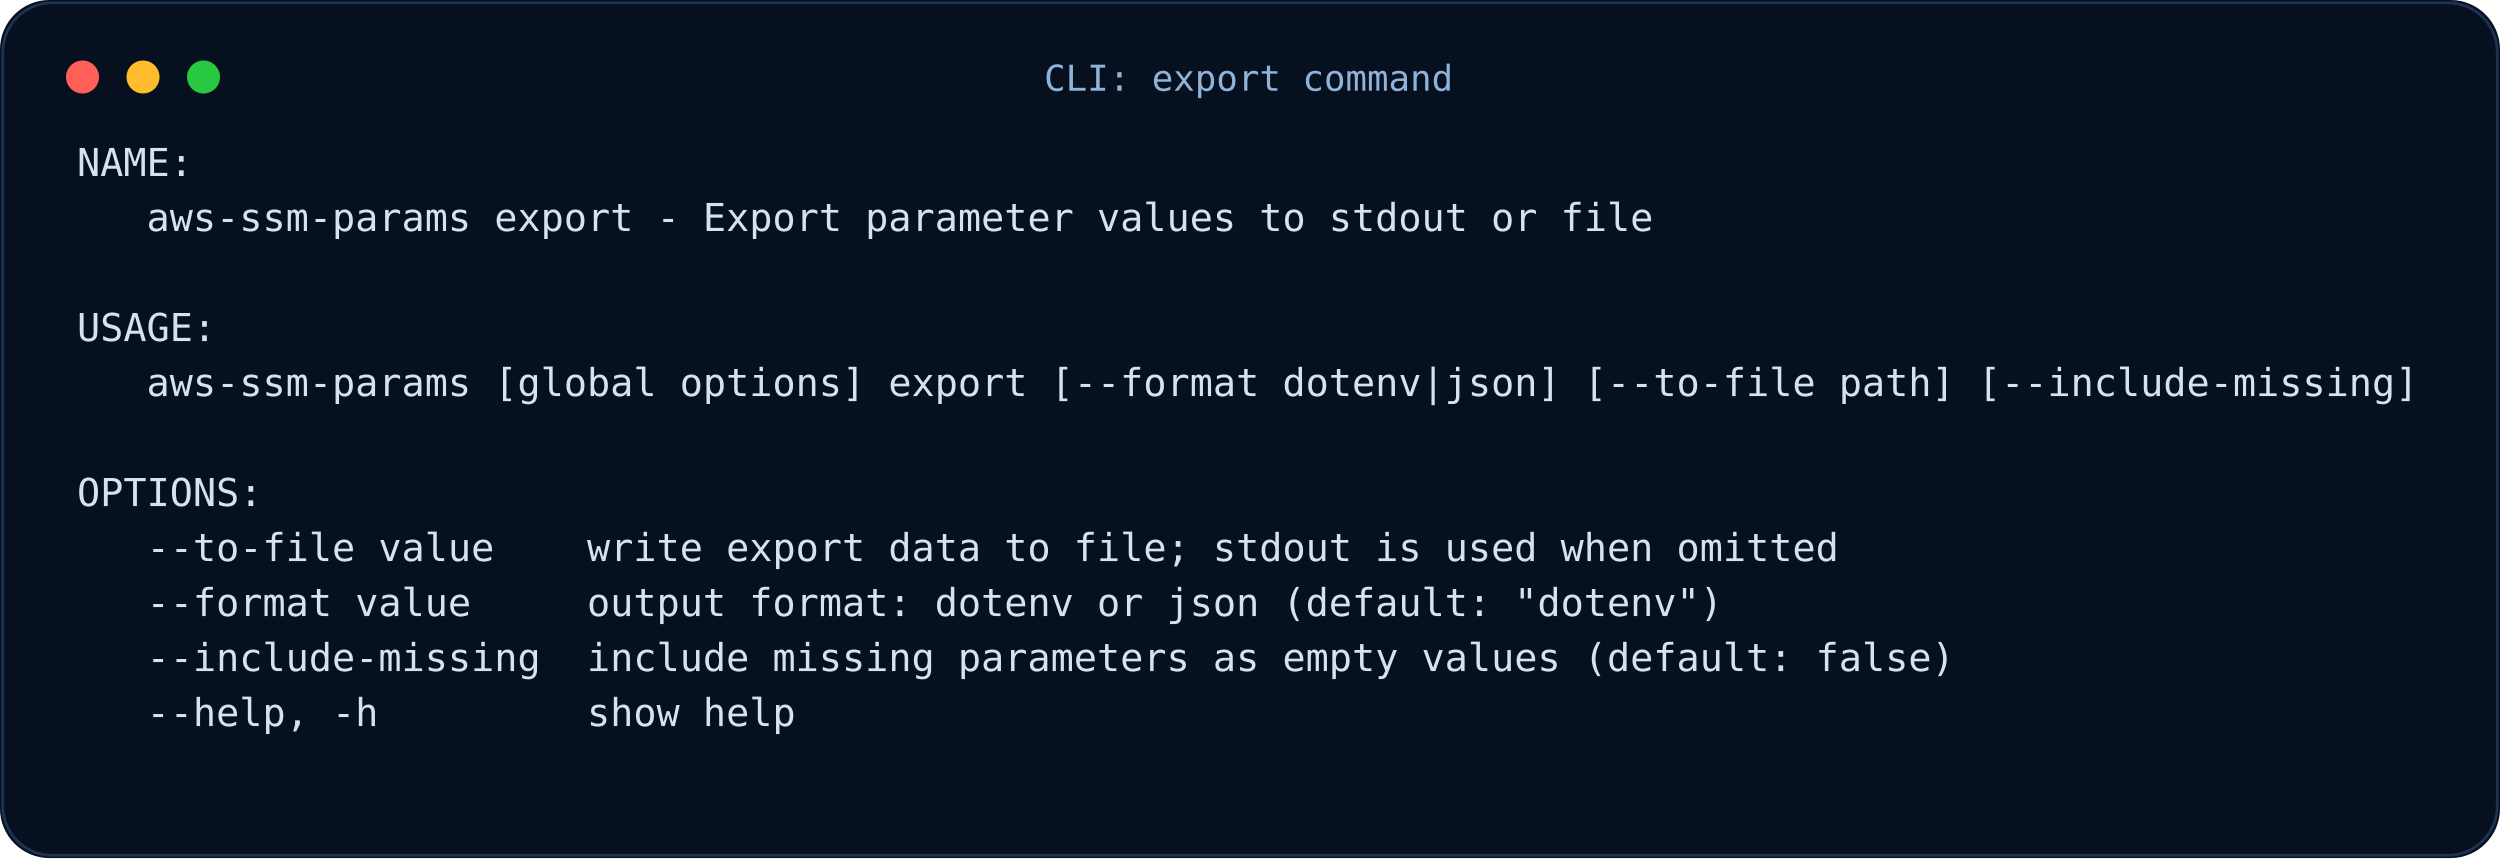
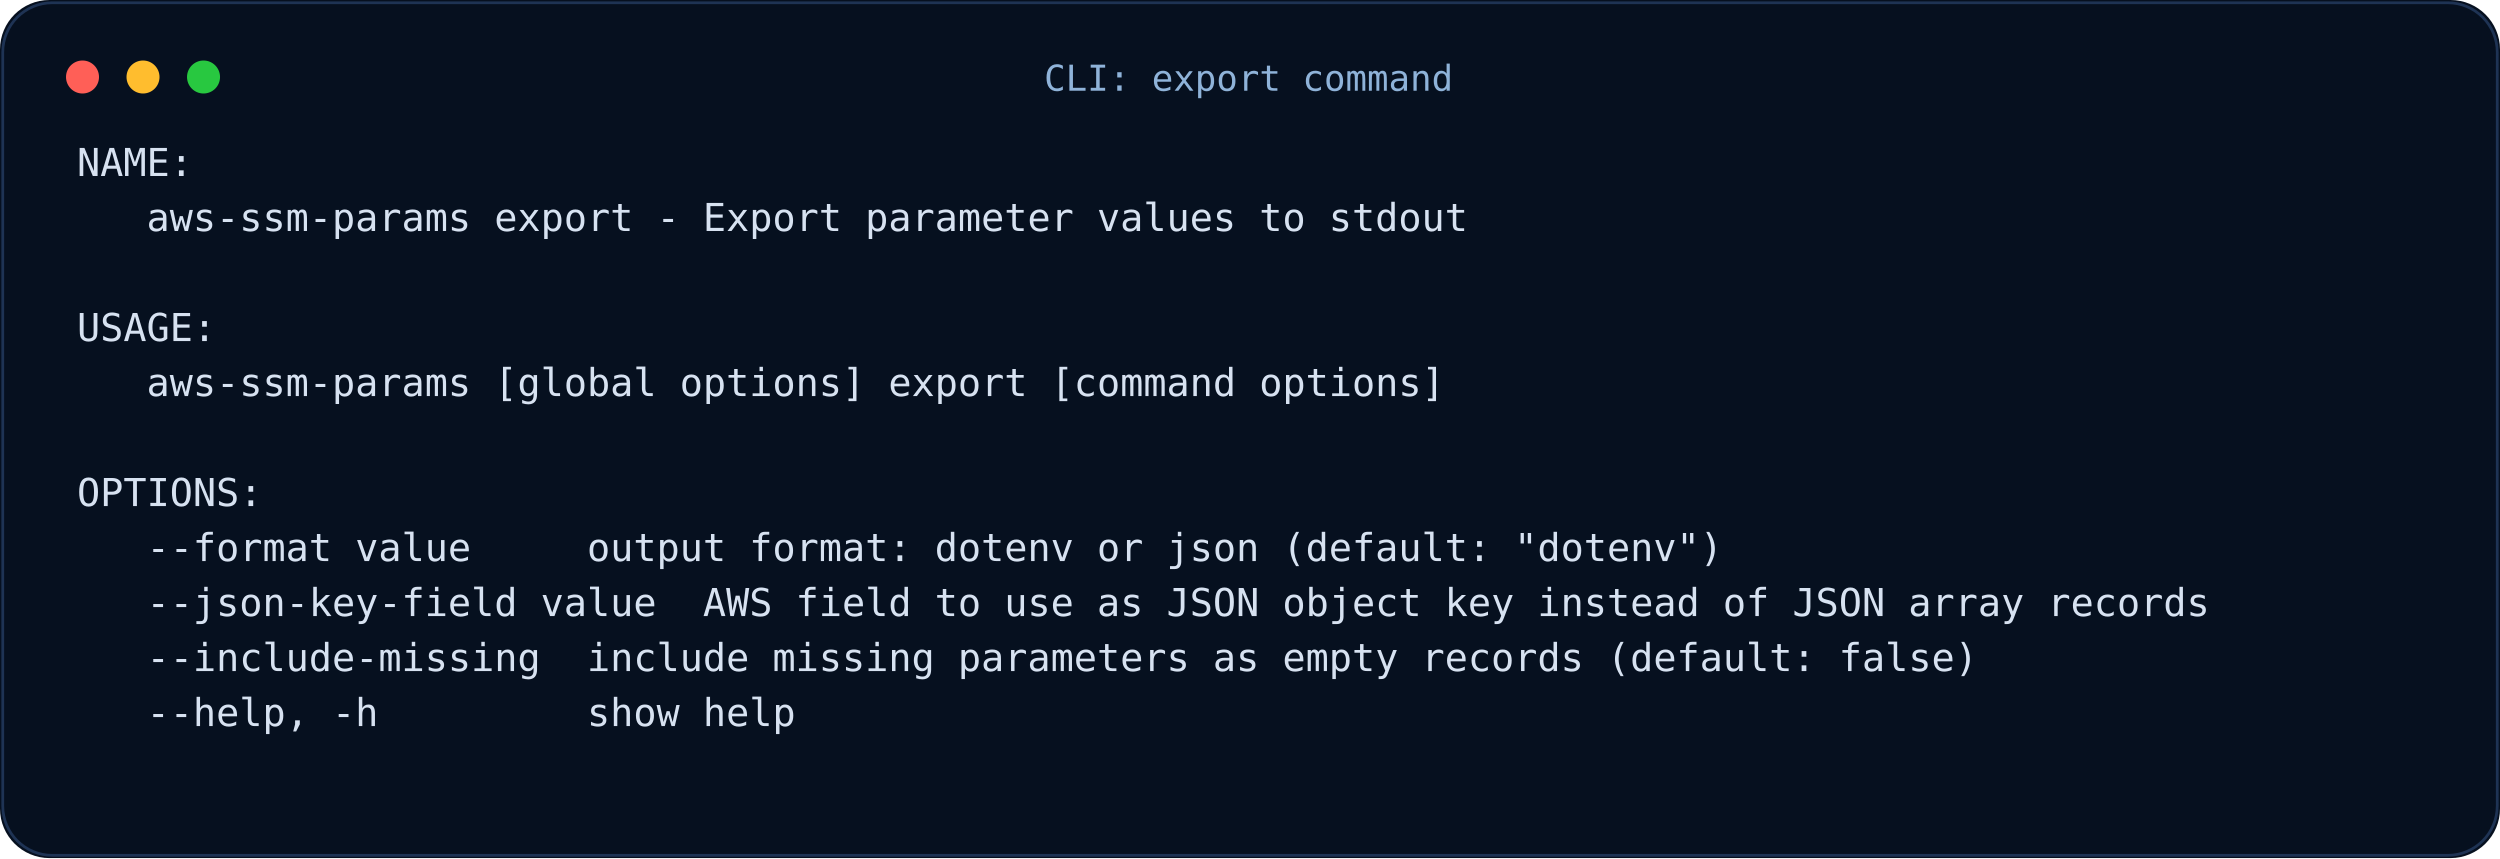
<svg xmlns="http://www.w3.org/2000/svg" width="909" height="312" viewBox="0 0 909 312" role="img" aria-label="CLI: export command">
  <rect width="100%" height="100%" rx="18" fill="#06101f" />
  <rect x="1" y="1" width="907" height="310" rx="18" fill="none" stroke="#1e3354" />
  <circle cx="30" cy="28" r="6" fill="#ff5f57" />
  <circle cx="52" cy="28" r="6" fill="#ffbd2e" />
  <circle cx="74" cy="28" r="6" fill="#28c840" />
  <text x="454" y="33" text-anchor="middle" font-family="ui-monospace, SFMono-Regular, Menlo, Consolas, monospace" font-size="13" fill="#8fb3d9">CLI: export command</text>
  <g font-family="ui-monospace, SFMono-Regular, Menlo, Consolas, monospace" font-size="14" fill="#d7e2f1">
    <text x="28" y="64" xml:space="preserve">NAME:</text>
-     <text x="28" y="84" xml:space="preserve">   aws-ssm-params export - Export parameter values to stdout or file</text>
+     <text x="28" y="84" xml:space="preserve">   aws-ssm-params export - Export parameter values to stdout</text>
    <text x="28" y="104" xml:space="preserve" />
    <text x="28" y="124" xml:space="preserve">USAGE:</text>
-     <text x="28" y="144" xml:space="preserve">   aws-ssm-params [global options] export [--format dotenv|json] [--to-file path] [--include-missing]</text>
+     <text x="28" y="144" xml:space="preserve">   aws-ssm-params [global options] export [command options]</text>
    <text x="28" y="164" xml:space="preserve" />
    <text x="28" y="184" xml:space="preserve">OPTIONS:</text>
-     <text x="28" y="204" xml:space="preserve">   --to-file value    write export data to file; stdout is used when omitted</text>
-     <text x="28" y="224" xml:space="preserve">   --format value     output format: dotenv or json (default: "dotenv")</text>
-     <text x="28" y="244" xml:space="preserve">   --include-missing  include missing parameters as empty values (default: false)</text>
+     <text x="28" y="204" xml:space="preserve">   --format value     output format: dotenv or json (default: "dotenv")</text>
+     <text x="28" y="224" xml:space="preserve">   --json-key-field value  AWS field to use as JSON object key instead of JSON array records</text>
+     <text x="28" y="244" xml:space="preserve">   --include-missing  include missing parameters as empty records (default: false)</text>
    <text x="28" y="264" xml:space="preserve">   --help, -h         show help</text>
  </g>
</svg>
